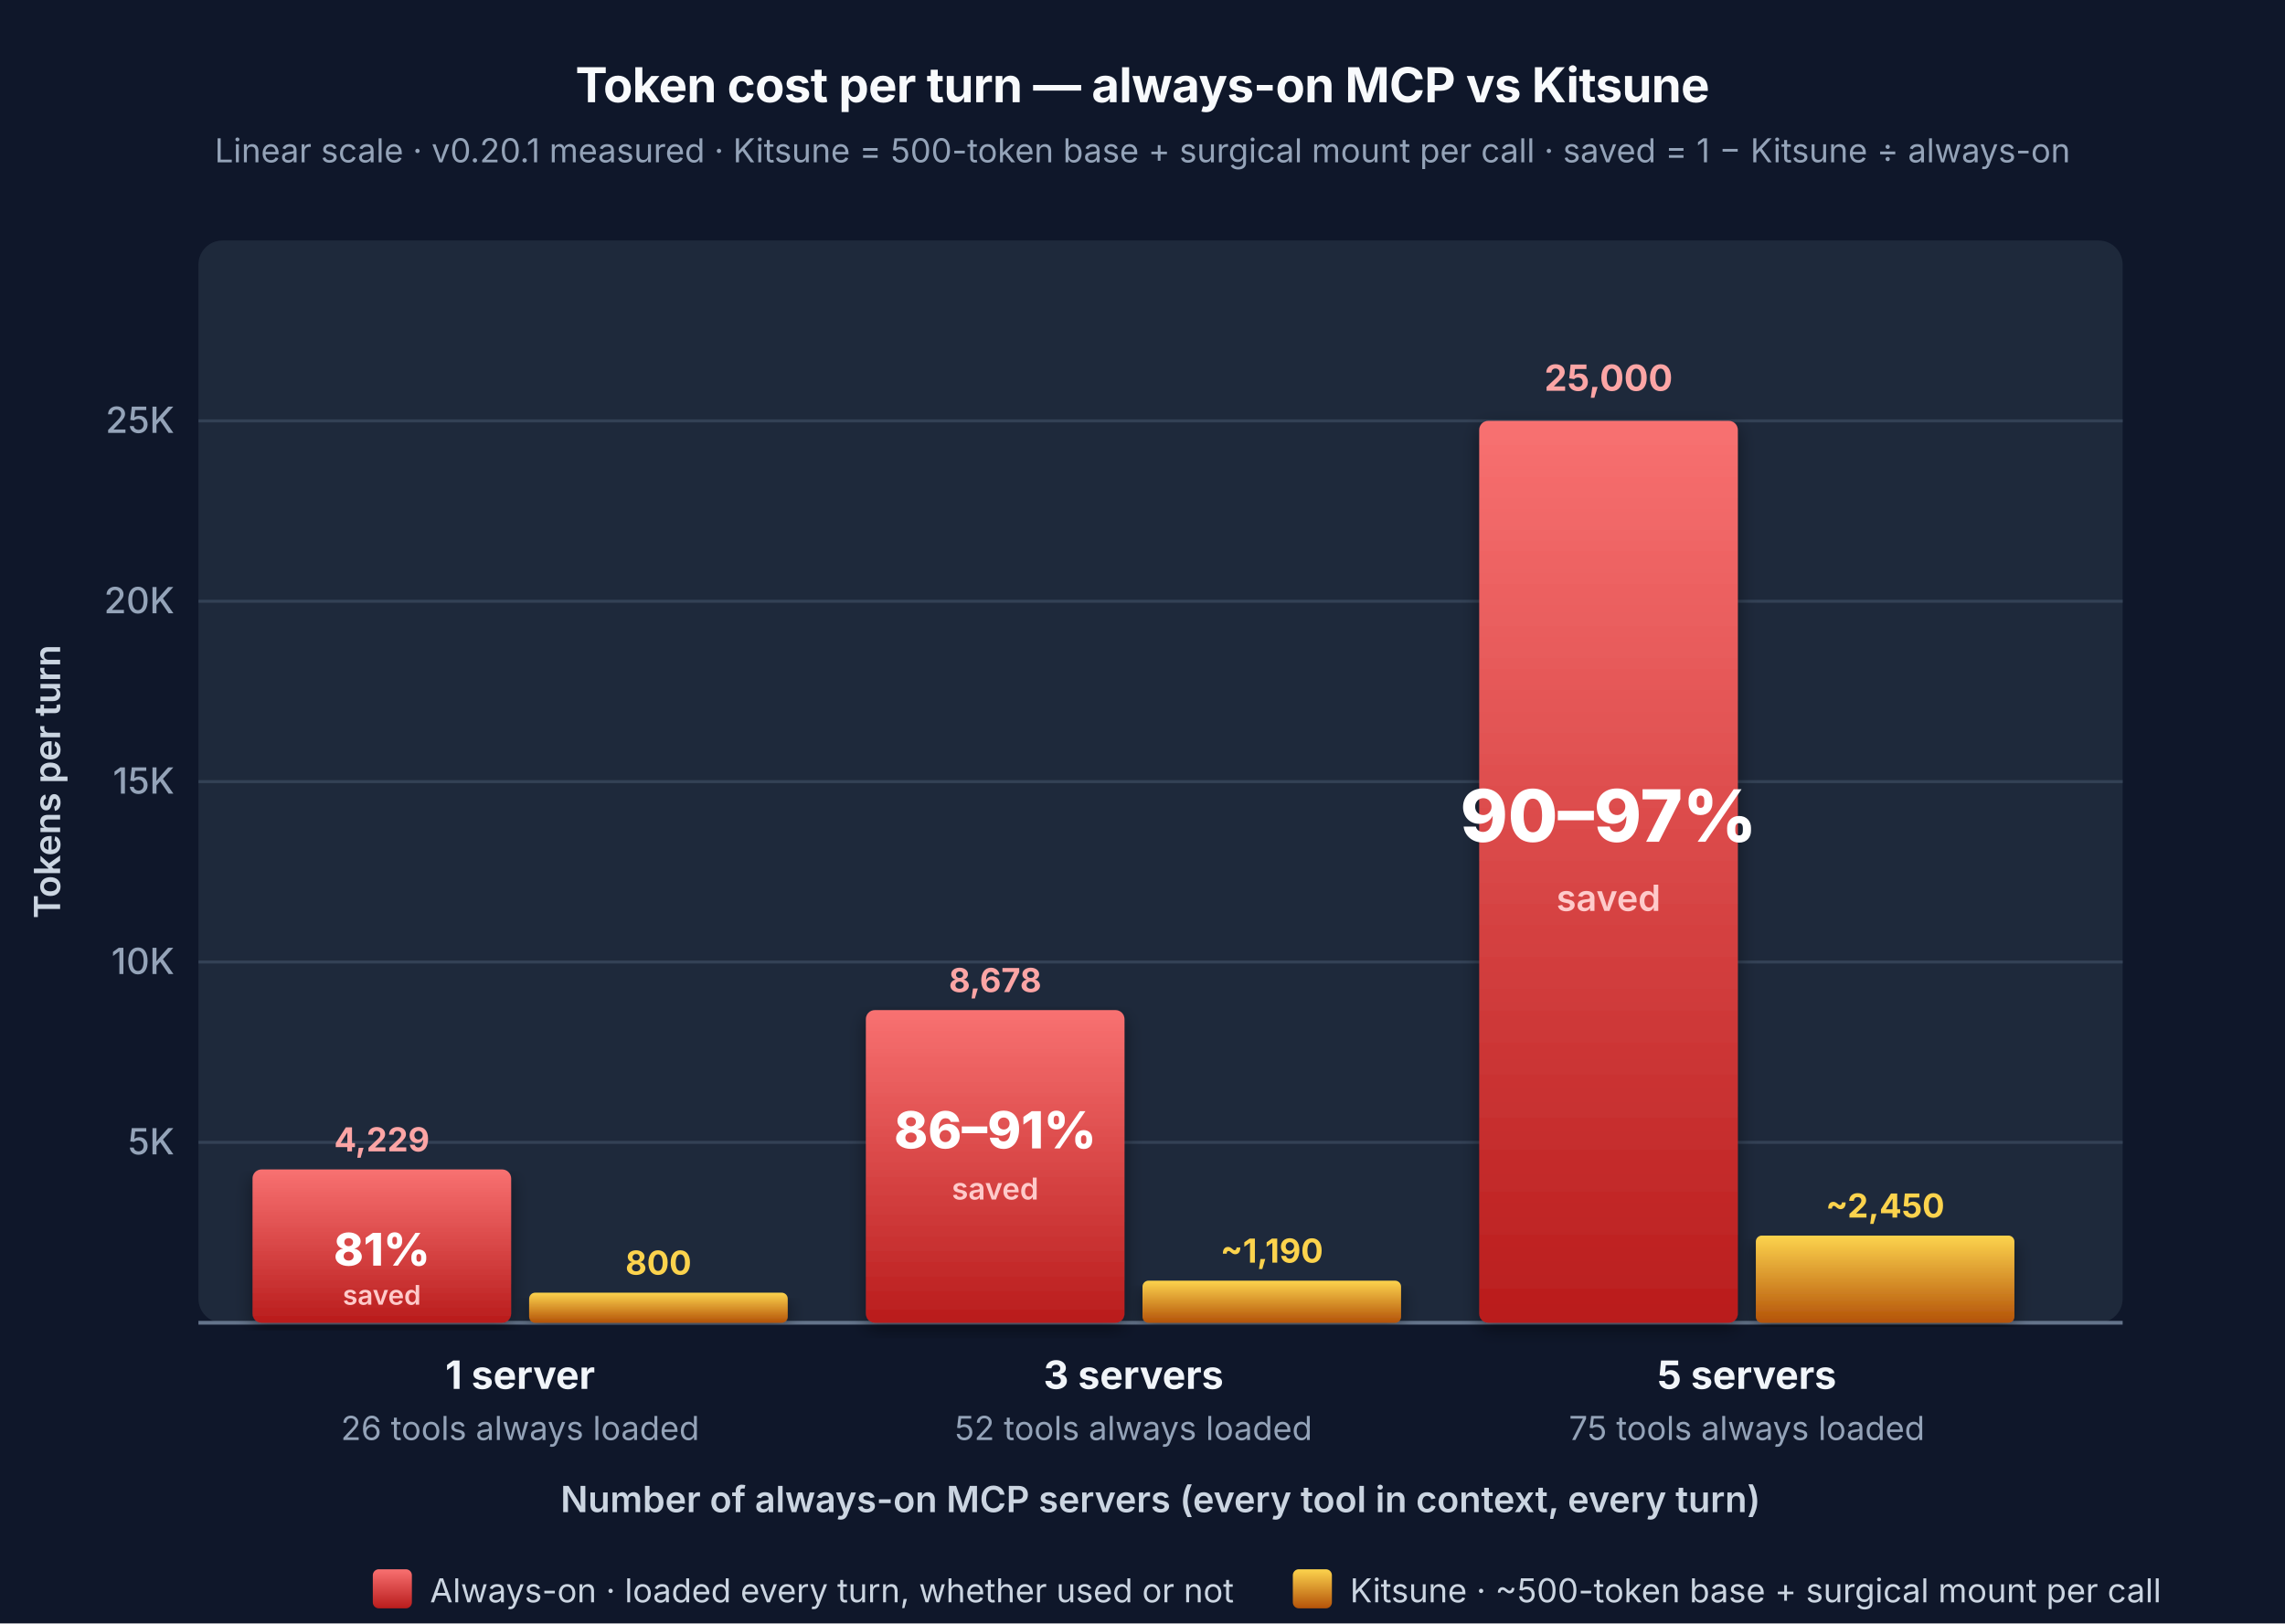
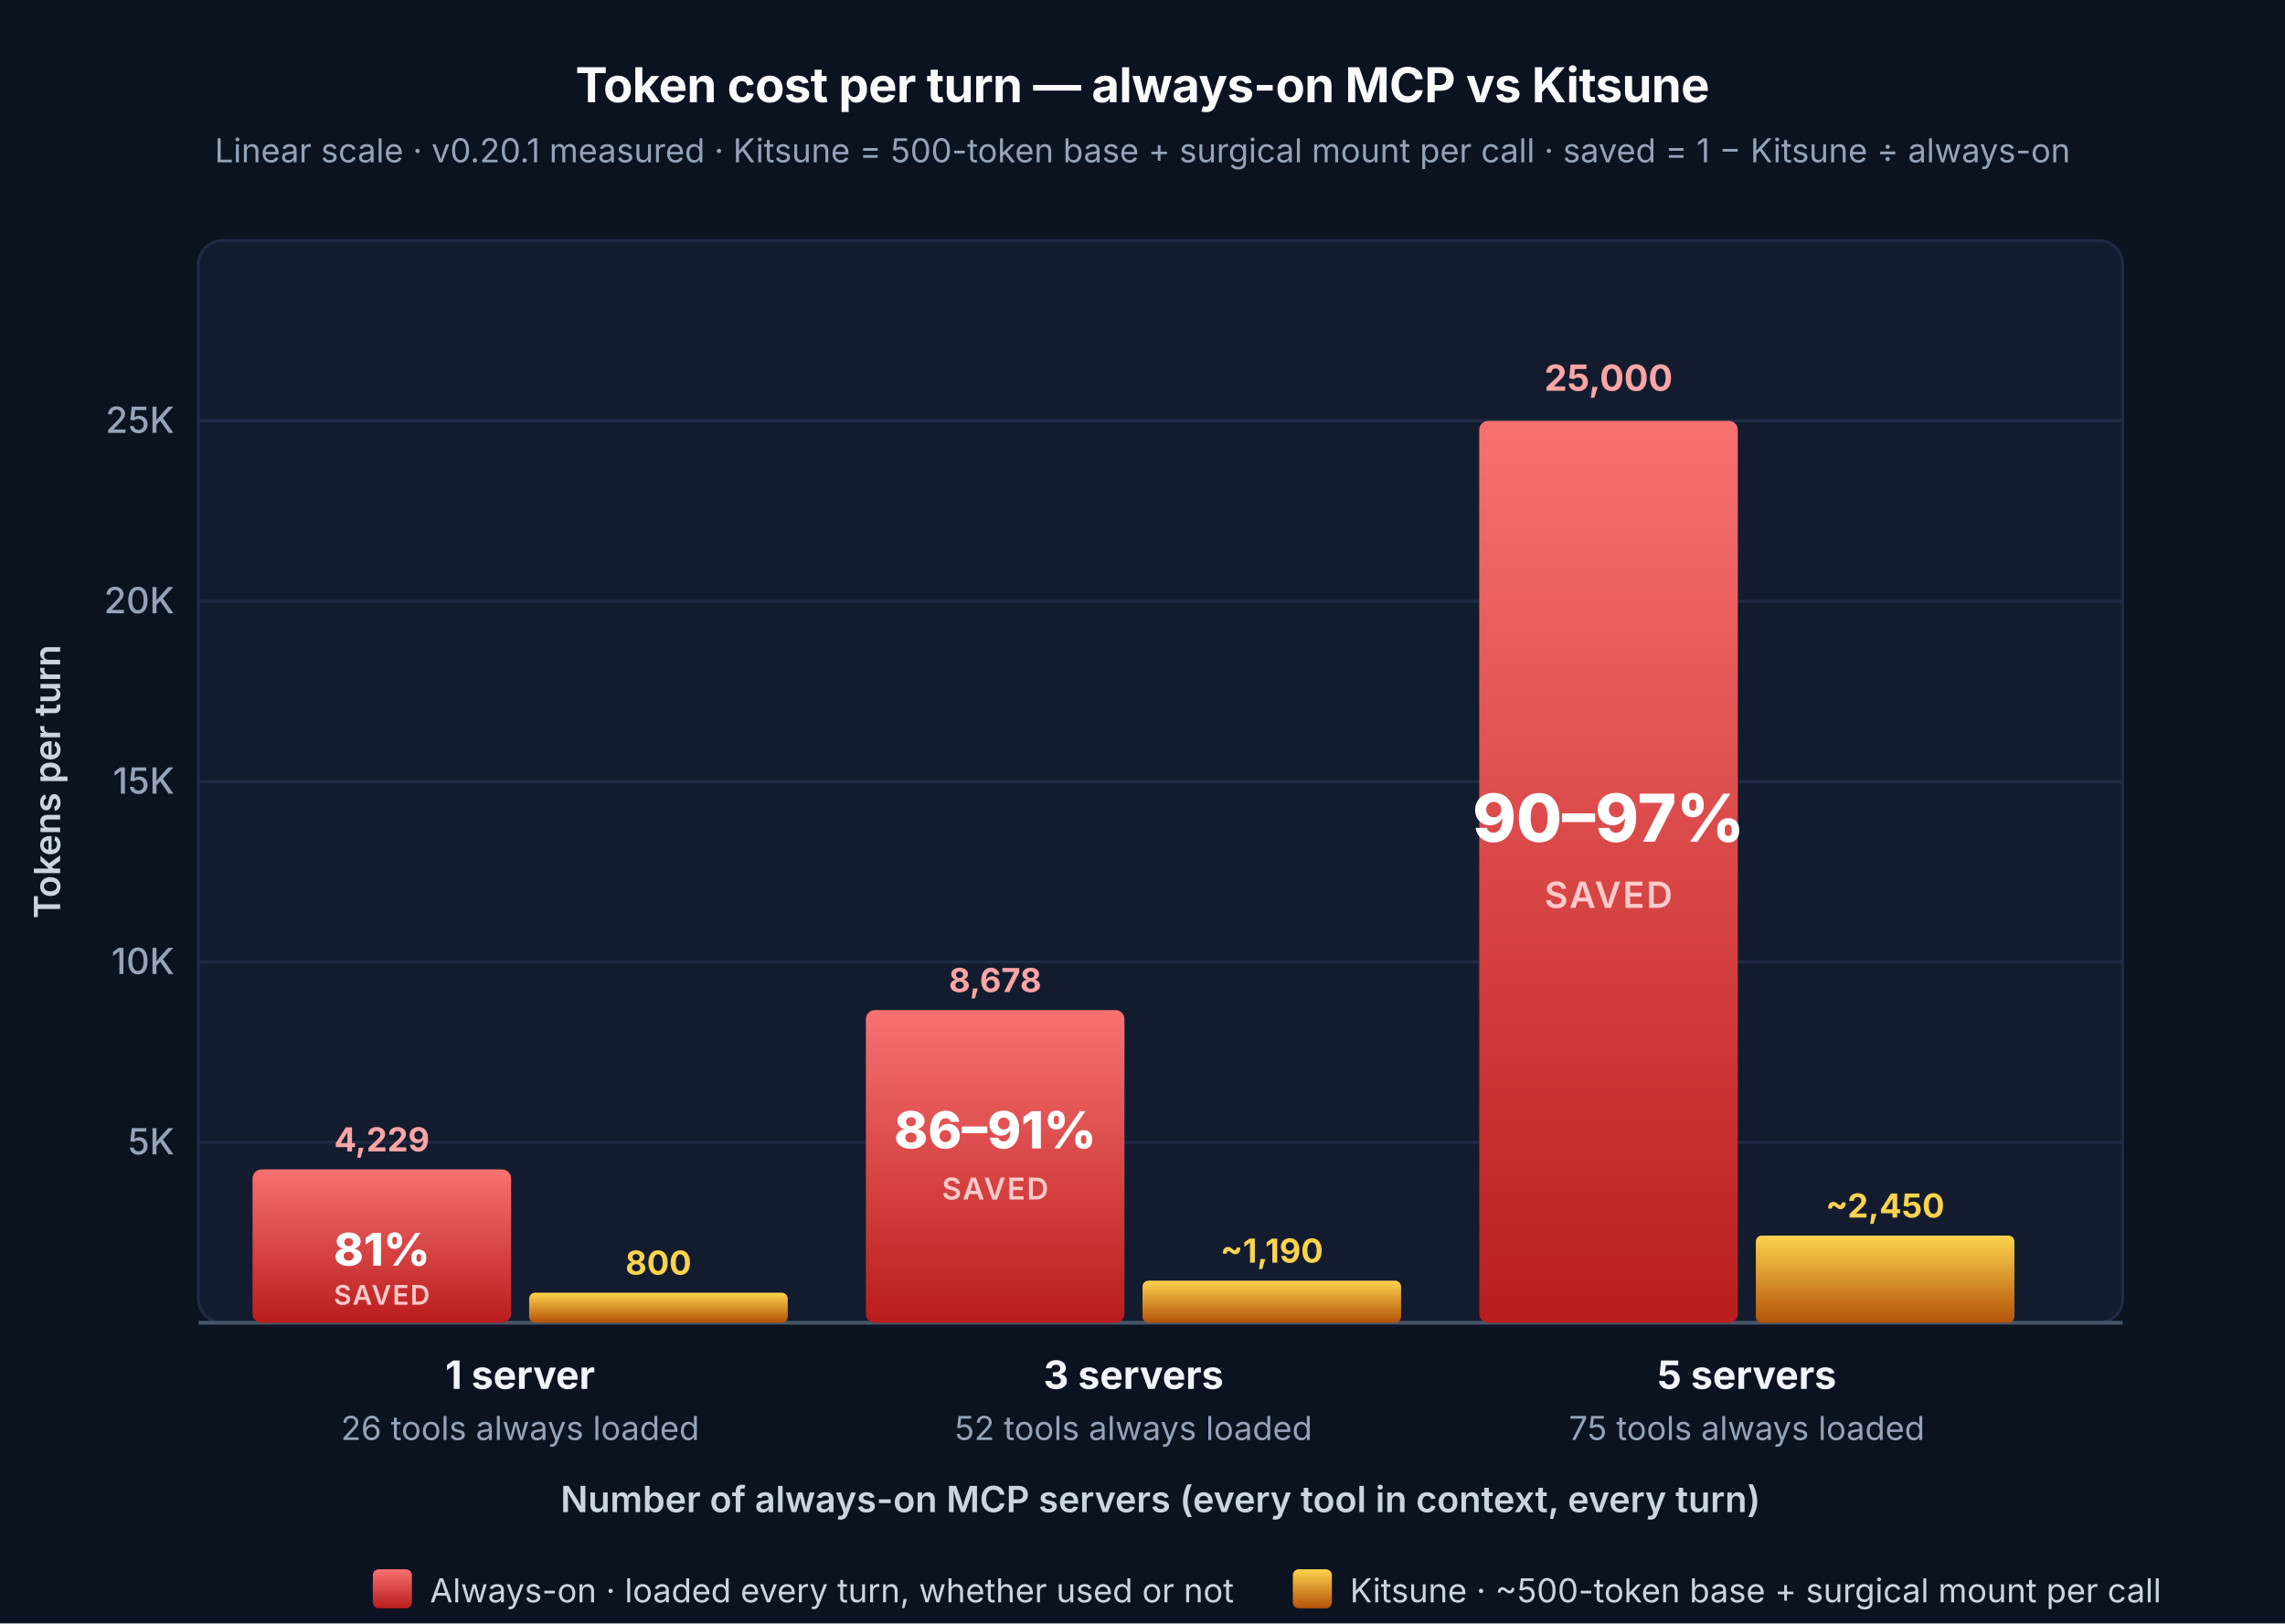
<svg xmlns="http://www.w3.org/2000/svg" width="760" height="540" viewBox="0 0 760 540" font-family="-apple-system,BlinkMacSystemFont,'Segoe UI Variable','Segoe UI',system-ui,Inter,Roboto,Helvetica,Arial,sans-serif" role="img" aria-labelledby="costTitle costDesc">
  <defs>
    <linearGradient id="gRed" x1="0" y1="0" x2="0" y2="1">
      <stop offset="0%" stop-color="#f87171" />
      <stop offset="100%" stop-color="#b91c1c" />
    </linearGradient>
    <linearGradient id="gAmber" x1="0" y1="0" x2="0" y2="1">
      <stop offset="0%" stop-color="#fcd34d" />
      <stop offset="100%" stop-color="#b45309" />
    </linearGradient>
-     <filter id="barShadow" x="-15%" y="-3%" width="130%" height="108%">
-       <feDropShadow dx="0" dy="2" stdDeviation="3" flood-color="#000000" flood-opacity="0.45" />
-     </filter>
    <style>
-       .bg        { fill: #0f172a }
-       .chartbg   { fill: #1e293b }
-       .gridline  { stroke: #334155; stroke-width: 1 }
-       .baseline  { stroke: #64748b; stroke-width: 1.25 }
+       .bg        { fill: #0b1220 }
+       .chartbg   { fill: #131c2e; stroke: #1f2a44; stroke-width: 1 }
+       .gridline  { stroke: #1f2a44; stroke-width: 1 }
+       .baseline  { stroke: #475569; stroke-width: 1.25 }
      .axlabel   { fill: #94a3b8; font-weight: 500 }
      .axtitle   { fill: #cbd5e1; font-weight: 600 }
      .title     { fill: #f8fafc; letter-spacing: -0.01em }
      .sub       { fill: #94a3b8 }
      .grouplbl  { fill: #f1f5f9; font-weight: 700 }
      .groupsub  { fill: #94a3b8 }
      .vallabel-r{ fill: #fca5a5; font-weight: 700 }
      .vallabel-a{ fill: #fcd34d; font-weight: 700 }
      .savings-l { fill: #ffffff; font-weight: 800 }
-       .savings-s { fill: #fecaca; font-weight: 600 }
+       .savings-s { fill: #fecaca; font-weight: 600; letter-spacing: 0.05em }
      .legendlbl { fill: #cbd5e1 }
    </style>
  </defs>
  <rect width="760" height="540" class="bg" />
  <text x="380" y="34" text-anchor="middle" class="title" font-size="16" font-weight="700">
    Token cost per turn — always-on MCP vs Kitsune
  </text>
  <text x="380" y="54" text-anchor="middle" class="sub" font-size="11">
    Linear scale  ·  v0.20.1 measured  ·  Kitsune = 500-token base + surgical mount per call  ·  saved = 1 − Kitsune ÷ always-on
  </text>
  <rect x="66" y="80" width="640" height="360" rx="8" class="chartbg" />
  <g class="gridline">
    <line x1="66" y1="380" x2="706" y2="380" />
    <line x1="66" y1="320" x2="706" y2="320" />
    <line x1="66" y1="260" x2="706" y2="260" />
    <line x1="66" y1="200" x2="706" y2="200" />
    <line x1="66" y1="140" x2="706" y2="140" />
  </g>
  <g class="axlabel" font-size="12" text-anchor="end">
    <text x="58" y="384">5K</text>
    <text x="58" y="324">10K</text>
    <text x="58" y="264">15K</text>
    <text x="58" y="204">20K</text>
    <text x="58" y="144">25K</text>
  </g>
  <text transform="translate(20, 260) rotate(-90)" text-anchor="middle" class="axtitle" font-size="12">Tokens per turn</text>
  <line x1="66" y1="440" x2="706" y2="440" class="baseline" />
  <text x="127" y="383" text-anchor="middle" class="vallabel-r" font-size="11">4,229</text>
-   <rect x="84" y="389" width="86" height="51" fill="url(#gRed)" rx="3" filter="url(#barShadow)" />
+   <rect x="84" y="389" width="86" height="51" fill="url(#gRed)" rx="3" />
  <text x="127" y="421" text-anchor="middle" class="savings-l" font-size="15">81%</text>
-   <text x="127" y="434" text-anchor="middle" class="savings-s" font-size="9">saved</text>
+   <text x="127" y="434" text-anchor="middle" class="savings-s" font-size="9">SAVED</text>
  <text x="219" y="424" text-anchor="middle" class="vallabel-a" font-size="11">800</text>
-   <rect x="176" y="430" width="86" height="10" fill="url(#gAmber)" rx="2" filter="url(#barShadow)" />
+   <rect x="176" y="430" width="86" height="10" fill="url(#gAmber)" rx="2" />
  <text x="173" y="462" text-anchor="middle" class="grouplbl" font-size="13">1 server</text>
  <text x="173" y="479" text-anchor="middle" class="groupsub" font-size="11">26 tools always loaded</text>
  <text x="331" y="330" text-anchor="middle" class="vallabel-r" font-size="11">8,678</text>
-   <rect x="288" y="336" width="86" height="104" fill="url(#gRed)" rx="3" filter="url(#barShadow)" />
+   <rect x="288" y="336" width="86" height="104" fill="url(#gRed)" rx="3" />
  <text x="331" y="382" text-anchor="middle" class="savings-l" font-size="17">86–91%</text>
-   <text x="331" y="399" text-anchor="middle" class="savings-s" font-size="10">saved</text>
+   <text x="331" y="399" text-anchor="middle" class="savings-s" font-size="10">SAVED</text>
  <text x="423" y="420" text-anchor="middle" class="vallabel-a" font-size="11">~1,190</text>
-   <rect x="380" y="426" width="86" height="14" fill="url(#gAmber)" rx="2" filter="url(#barShadow)" />
+   <rect x="380" y="426" width="86" height="14" fill="url(#gAmber)" rx="2" />
  <text x="377" y="462" text-anchor="middle" class="grouplbl" font-size="13">3 servers</text>
  <text x="377" y="479" text-anchor="middle" class="groupsub" font-size="11">52 tools always loaded</text>
  <text x="535" y="130" text-anchor="middle" class="vallabel-r" font-size="12" font-weight="700">25,000</text>
-   <rect x="492" y="140" width="86" height="300" fill="url(#gRed)" rx="3" filter="url(#barShadow)" />
-   <text x="535" y="280" text-anchor="middle" class="savings-l" font-size="24">90–97%</text>
-   <text x="535" y="303" text-anchor="middle" class="savings-s" font-size="12">saved</text>
+   <rect x="492" y="140" width="86" height="300" fill="url(#gRed)" rx="3" />
+   <text x="535" y="280" text-anchor="middle" class="savings-l" font-size="22">90–97%</text>
+   <text x="535" y="302" text-anchor="middle" class="savings-s" font-size="12">SAVED</text>
  <text x="627" y="405" text-anchor="middle" class="vallabel-a" font-size="11">~2,450</text>
-   <rect x="584" y="411" width="86" height="29" fill="url(#gAmber)" rx="2" filter="url(#barShadow)" />
+   <rect x="584" y="411" width="86" height="29" fill="url(#gAmber)" rx="2" />
  <text x="581" y="462" text-anchor="middle" class="grouplbl" font-size="13">5 servers</text>
  <text x="581" y="479" text-anchor="middle" class="groupsub" font-size="11">75 tools always loaded</text>
  <text x="386" y="503" text-anchor="middle" class="axtitle" font-size="12">
    Number of always-on MCP servers  (every tool in context, every turn)
  </text>
  <g>
    <rect x="124" y="522" width="13" height="13" rx="2" fill="url(#gRed)" />
    <text x="143" y="533" class="legendlbl" font-size="11">
      Always-on  ·  loaded every turn, whether used or not
    </text>
    <rect x="430" y="522" width="13" height="13" rx="2" fill="url(#gAmber)" />
    <text x="449" y="533" class="legendlbl" font-size="11">
      Kitsune  ·  ~500-token base + surgical mount per call
    </text>
  </g>
</svg>
